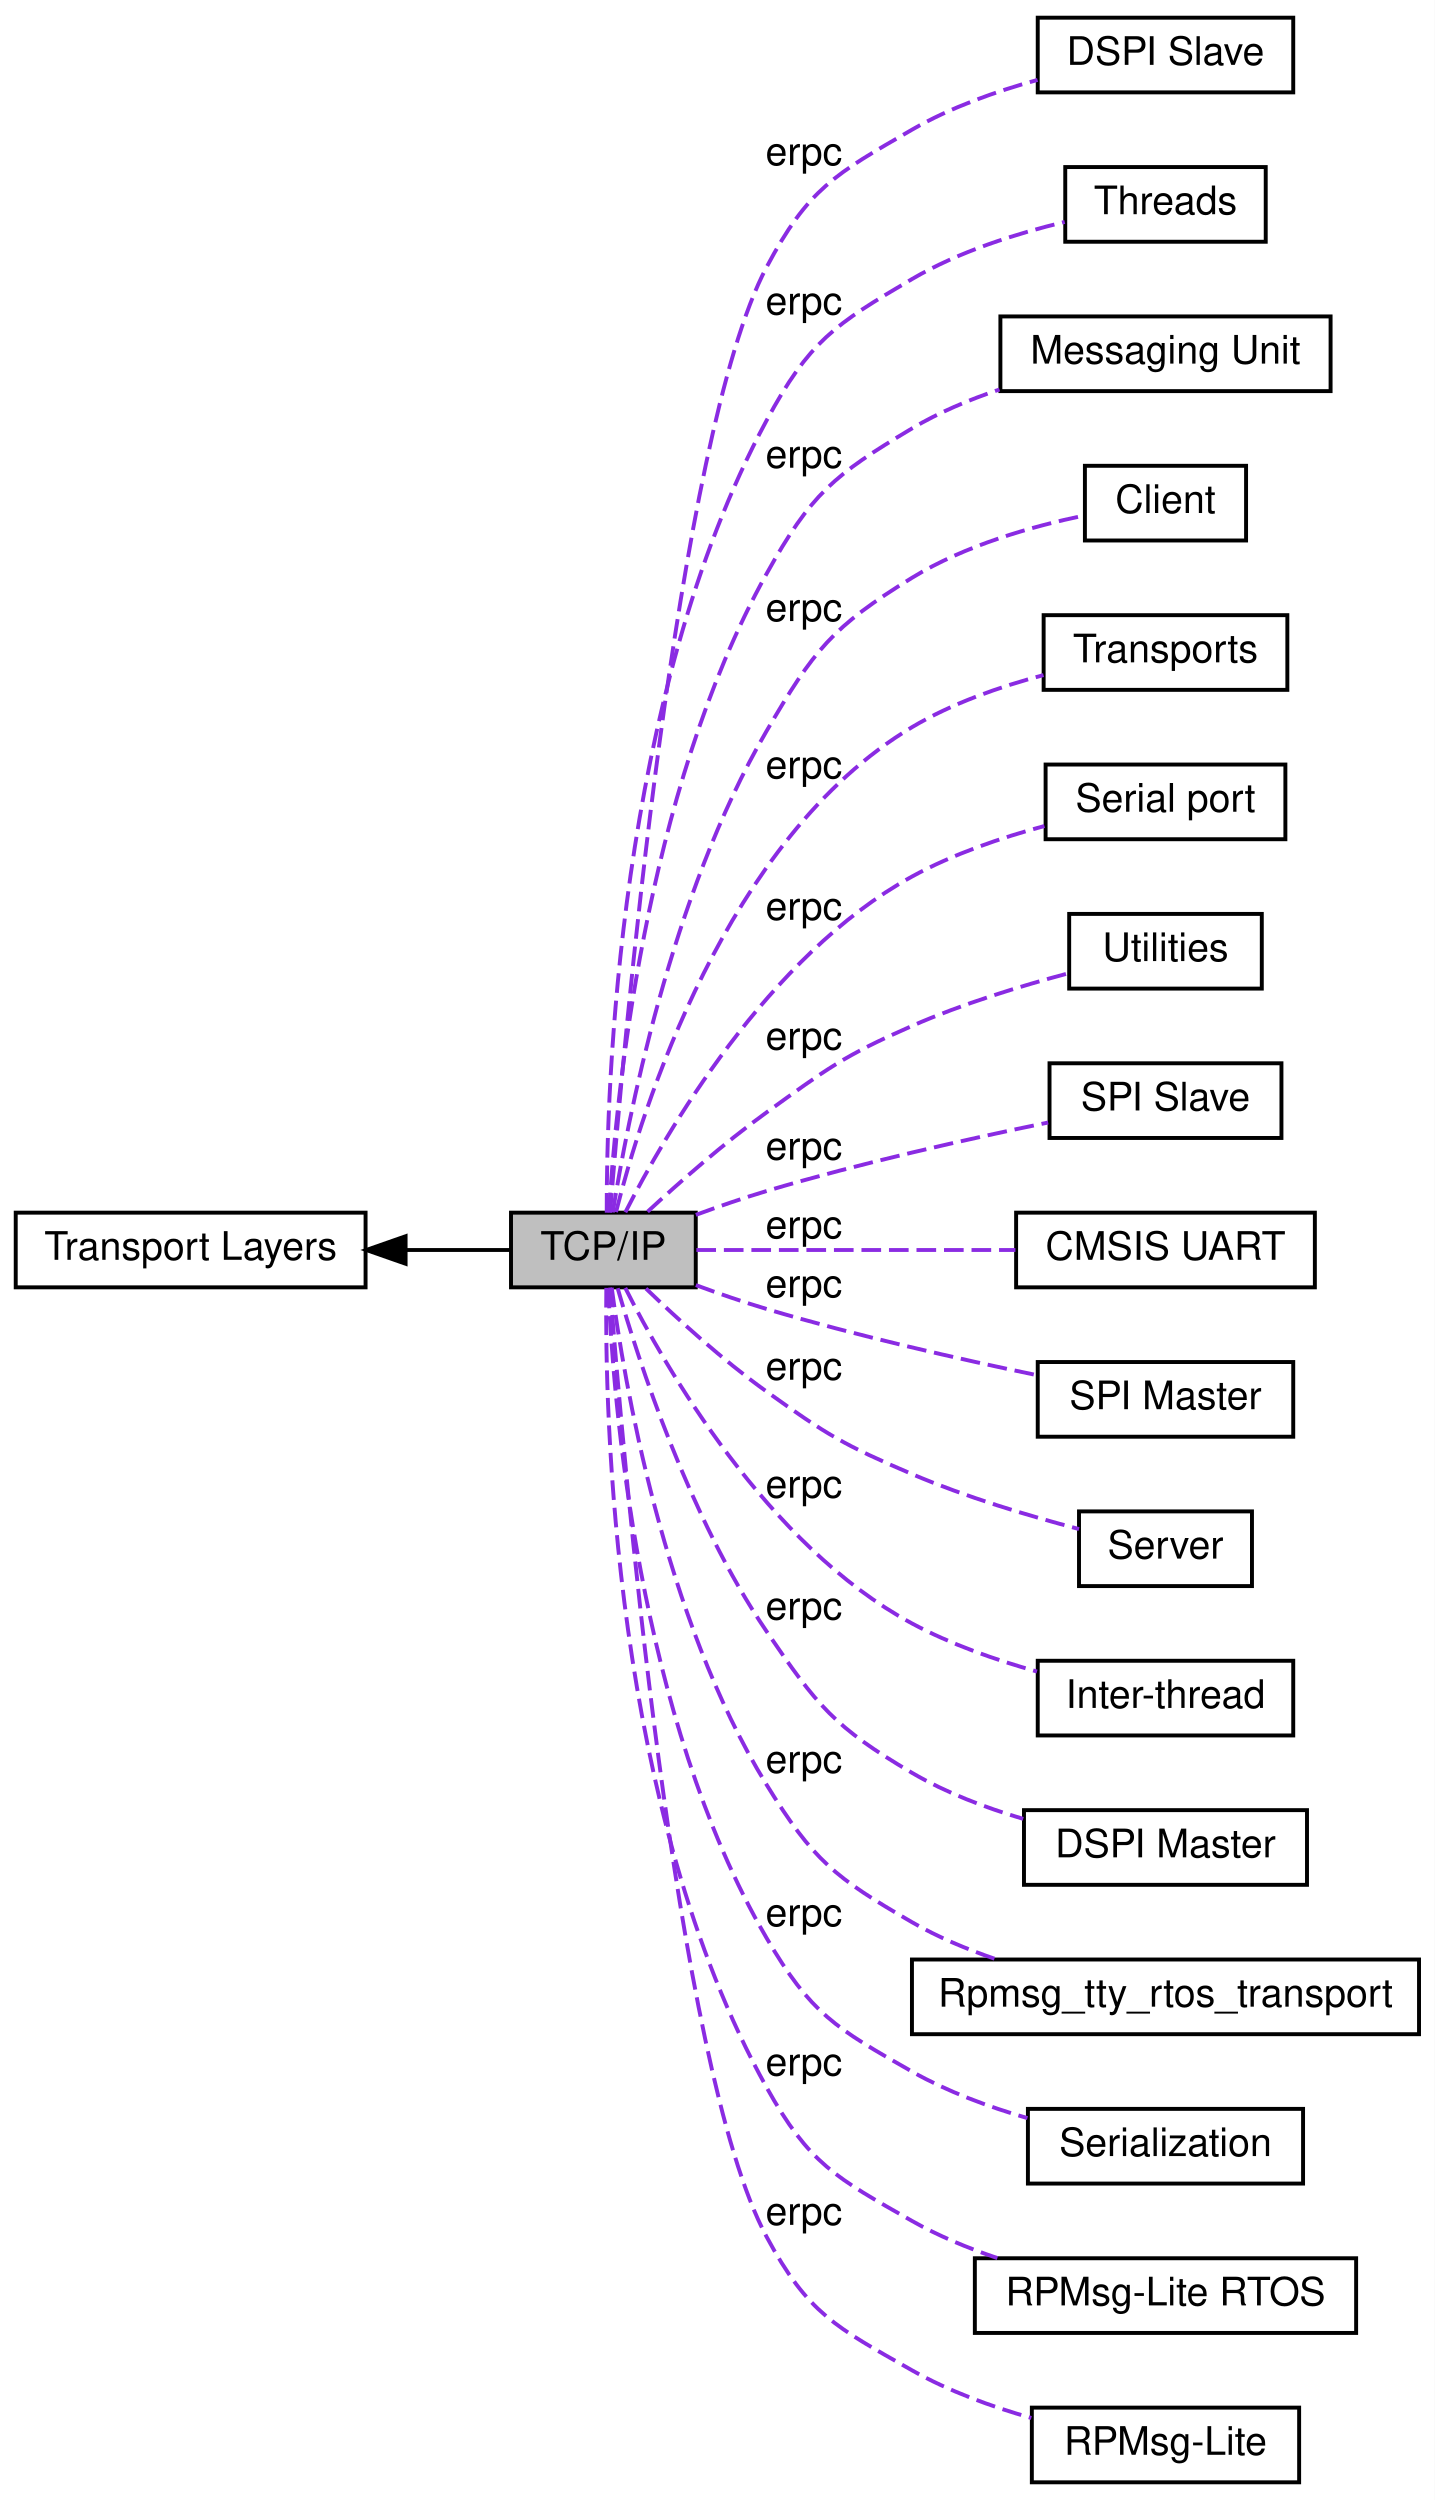
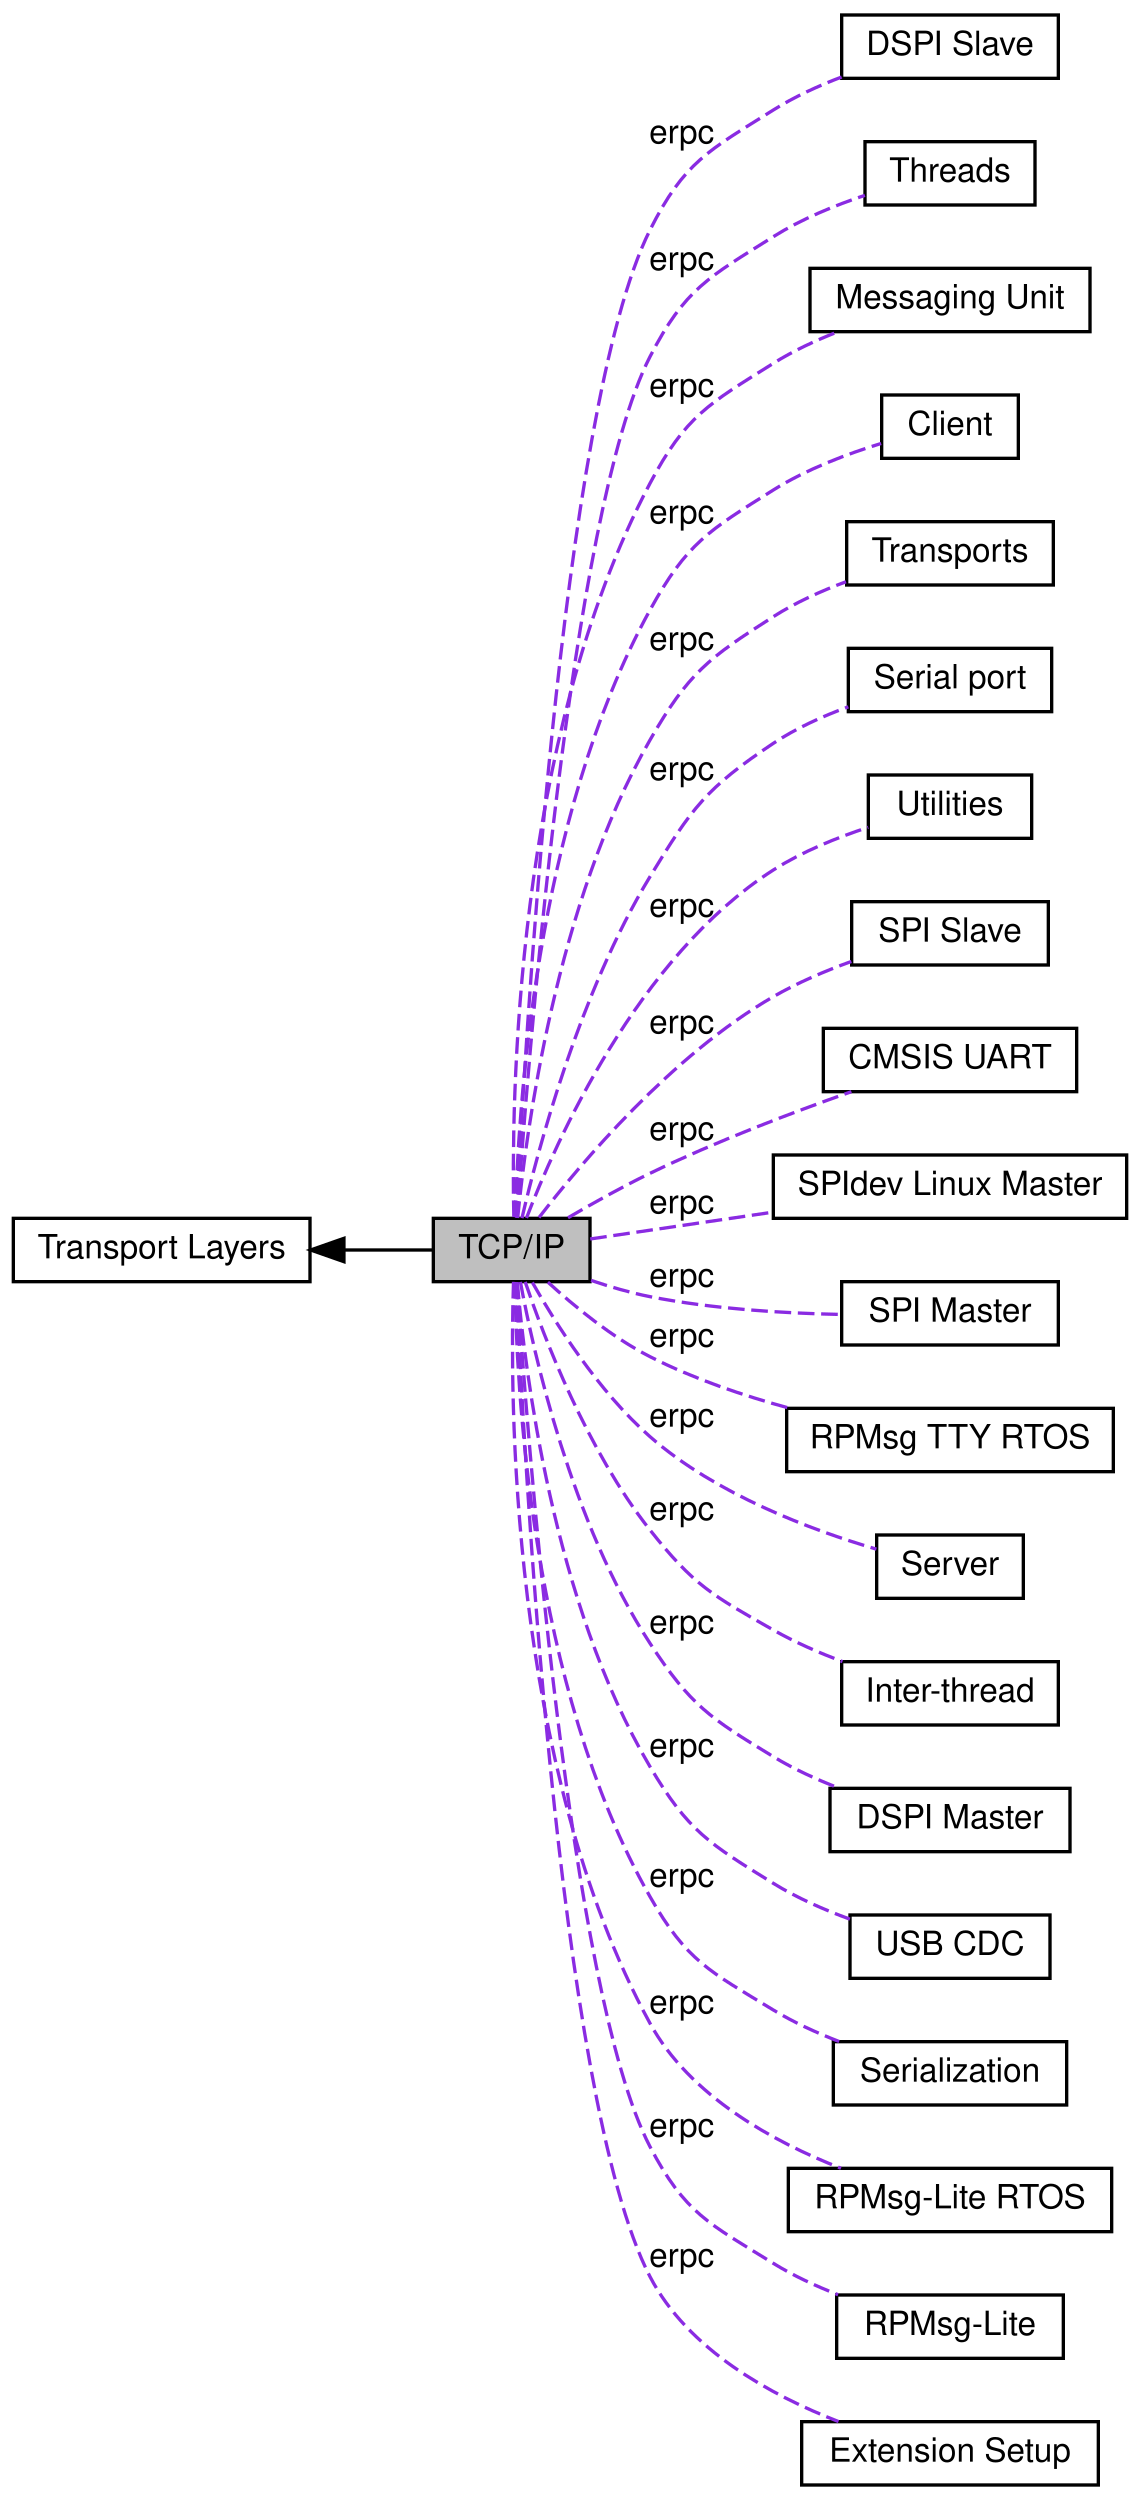
- <svg xmlns="http://www.w3.org/2000/svg" xmlns:xlink="http://www.w3.org/1999/xlink" width="365pt" height="636pt" viewBox="0.00 0.00 365.00 636.00">
-   <g id="graph0" class="graph" transform="scale(1 1) rotate(0) translate(4 632)">
-     <polygon fill="white" stroke="none" points="-4,4 -4,-632 361,-632 361,4 -4,4" />
+ <svg xmlns="http://www.w3.org/2000/svg" xmlns:xlink="http://www.w3.org/1999/xlink" width="342pt" height="750pt" viewBox="0.00 0.00 342.00 750.00">
+   <g id="graph0" class="graph" transform="scale(1 1) rotate(0) translate(4 746)">
+     <polygon fill="white" stroke="none" points="-4,4 -4,-746 338,-746 338,4 -4,4" />
    <g id="node1" class="node">
      <g id="a_node1">
        <a xlink:href="group__transports.html" target="_top" xlink:title="Transport layer classes. ">
-           <polygon fill="white" stroke="black" points="0,-304.5 0,-323.5 89,-323.5 89,-304.5 0,-304.5" />
-           <text text-anchor="middle" x="44.5" y="-311.5" font-family="Helvetica,sans-Serif" font-size="10.00">Transport Layers</text>
+           <polygon fill="white" stroke="black" points="0,-361.5 0,-380.5 89,-380.5 89,-361.5 0,-361.5" />
+           <text text-anchor="middle" x="44.5" y="-368.5" font-family="Helvetica,sans-Serif" font-size="10.00">Transport Layers</text>
        </a>
      </g>
    </g>
    <g id="node5" class="node">
-       <polygon fill="#bfbfbf" stroke="black" points="126,-304.5 126,-323.5 173,-323.5 173,-304.5 126,-304.5" />
-       <text text-anchor="middle" x="149.5" y="-311.5" font-family="Helvetica,sans-Serif" font-size="10.00">TCP/IP</text>
+       <polygon fill="#bfbfbf" stroke="black" points="126,-361.5 126,-380.5 173,-380.5 173,-361.5 126,-361.5" />
+       <text text-anchor="middle" x="149.5" y="-368.5" font-family="Helvetica,sans-Serif" font-size="10.00">TCP/IP</text>
    </g>
    <g id="edge1" class="edge">
-       <path fill="none" stroke="black" d="M99.308,-314C108.657,-314 117.904,-314 125.815,-314" />
-       <polygon fill="black" stroke="black" points="99.181,-310.5 89.181,-314 99.181,-317.5 99.181,-310.5" />
+       <path fill="none" stroke="black" d="M99.308,-371C108.657,-371 117.904,-371 125.815,-371" />
+       <polygon fill="black" stroke="black" points="99.181,-367.5 89.181,-371 99.181,-374.5 99.181,-367.5" />
    </g>
    <g id="node2" class="node">
      <g id="a_node2">
        <a xlink:href="group__dspi__slave__transport.html" target="_top" xlink:title="Kinetis SDK DSPI slave driver transport. ">
-           <polygon fill="white" stroke="black" points="260,-608.5 260,-627.5 325,-627.5 325,-608.5 260,-608.5" />
-           <text text-anchor="middle" x="292.5" y="-615.5" font-family="Helvetica,sans-Serif" font-size="10.00">DSPI Slave</text>
+           <polygon fill="white" stroke="black" points="248.5,-722.5 248.5,-741.5 313.5,-741.5 313.5,-722.5 248.5,-722.5" />
+           <text text-anchor="middle" x="281" y="-729.5" font-family="Helvetica,sans-Serif" font-size="10.00">DSPI Slave</text>
        </a>
      </g>
    </g>
    <g id="node3" class="node">
      <g id="a_node3">
        <a xlink:href="group__port__threads.html" target="_top" xlink:title="Threading model. ">
-           <polygon fill="white" stroke="black" points="267,-570.5 267,-589.5 318,-589.5 318,-570.5 267,-570.5" />
-           <text text-anchor="middle" x="292.5" y="-577.5" font-family="Helvetica,sans-Serif" font-size="10.00">Threads</text>
+           <polygon fill="white" stroke="black" points="255.5,-684.5 255.5,-703.5 306.5,-703.5 306.5,-684.5 255.5,-684.5" />
+           <text text-anchor="middle" x="281" y="-691.5" font-family="Helvetica,sans-Serif" font-size="10.00">Threads</text>
        </a>
      </g>
    </g>
    <g id="node4" class="node">
      <g id="a_node4">
        <a xlink:href="group__mu__transport.html" target="_top" xlink:title="Messaging Unit transport. ">
-           <polygon fill="white" stroke="black" points="250.5,-532.5 250.5,-551.5 334.5,-551.5 334.5,-532.5 250.5,-532.5" />
-           <text text-anchor="middle" x="292.5" y="-539.5" font-family="Helvetica,sans-Serif" font-size="10.00">Messaging Unit</text>
-         </a>
-       </g>
-     </g>
-     <g id="edge9" class="edge">
-       <path fill="none" stroke="blueviolet" stroke-dasharray="5,2" d="M151.223,-323.502C154.416,-363.834 168.114,-520.769 191,-564 201.591,-584.006 208.403,-587.671 228,-599 237.763,-604.644 249.357,-608.751 259.949,-611.671" />
-       <text text-anchor="middle" x="200.5" y="-590" font-family="Helvetica,sans-Serif" font-size="10.00">erpc</text>
-     </g>
-     <g id="edge7" class="edge">
-       <path fill="none" stroke="blueviolet" stroke-dasharray="5,2" d="M150.354,-323.501C150.272,-354.499 153.126,-454.734 191,-525 201.886,-545.197 208.218,-549.377 228,-561 239.906,-567.995 254.602,-572.607 266.858,-575.533" />
-       <text text-anchor="middle" x="200.5" y="-552" font-family="Helvetica,sans-Serif" font-size="10.00">erpc</text>
-     </g>
-     <g id="edge11" class="edge">
-       <path fill="none" stroke="blueviolet" stroke-dasharray="5,2" d="M150.939,-323.6C152.547,-350.793 159.794,-429.99 191,-486 202.319,-506.315 208.03,-511.082 228,-523 234.818,-527.069 242.574,-530.325 250.267,-532.91" />
-       <text text-anchor="middle" x="200.5" y="-513" font-family="Helvetica,sans-Serif" font-size="10.00">erpc</text>
+           <polygon fill="white" stroke="black" points="239,-646.5 239,-665.5 323,-665.5 323,-646.5 239,-646.5" />
+           <text text-anchor="middle" x="281" y="-653.5" font-family="Helvetica,sans-Serif" font-size="10.00">Messaging Unit</text>
+         </a>
+       </g>
+     </g>
+     <g id="edge10" class="edge">
+       <path fill="none" stroke="blueviolet" stroke-dasharray="5,2" d="M150.933,-380.696C153.115,-426.704 163.887,-623.004 191,-677 201.296,-697.504 208.573,-700.793 228,-713 234.266,-716.938 241.468,-720.225 248.474,-722.898" />
+       <text text-anchor="middle" x="200.5" y="-703" font-family="Helvetica,sans-Serif" font-size="10.00">erpc</text>
+     </g>
+     <g id="edge8" class="edge">
+       <path fill="none" stroke="blueviolet" stroke-dasharray="5,2" d="M151.131,-380.6C154.03,-422.851 166.972,-592.225 191,-639 201.484,-659.409 208.573,-662.793 228,-675 236.382,-680.267 246.437,-684.372 255.462,-687.396" />
+       <text text-anchor="middle" x="200.5" y="-665" font-family="Helvetica,sans-Serif" font-size="10.00">erpc</text>
+     </g>
+     <g id="edge12" class="edge">
+       <path fill="none" stroke="blueviolet" stroke-dasharray="5,2" d="M150.146,-380.88C149.374,-414.093 150.229,-523.951 191,-601 201.731,-621.28 208.573,-624.793 228,-637 233.941,-640.733 240.722,-643.882 247.381,-646.477" />
+       <text text-anchor="middle" x="200.5" y="-627" font-family="Helvetica,sans-Serif" font-size="10.00">erpc</text>
    </g>
    <g id="node6" class="node">
      <g id="a_node6">
        <a xlink:href="group__infra__client.html" target="_top" xlink:title="Client classes. ">
-           <polygon fill="white" stroke="black" points="272,-494.5 272,-513.5 313,-513.5 313,-494.5 272,-494.5" />
-           <text text-anchor="middle" x="292.5" y="-501.5" font-family="Helvetica,sans-Serif" font-size="10.00">Client</text>
+           <polygon fill="white" stroke="black" points="260.5,-608.5 260.5,-627.5 301.5,-627.5 301.5,-608.5 260.5,-608.5" />
+           <text text-anchor="middle" x="281" y="-615.5" font-family="Helvetica,sans-Serif" font-size="10.00">Client</text>
        </a>
      </g>
    </g>
    <g id="edge2" class="edge">
-       <path fill="none" stroke="blueviolet" stroke-dasharray="5,2" d="M151.887,-323.56C155.485,-346.172 166.588,-404.182 191,-446 203.045,-466.634 207.646,-472.487 228,-485 241.43,-493.257 258.672,-498.117 271.799,-500.852" />
-       <text text-anchor="middle" x="200.5" y="-474" font-family="Helvetica,sans-Serif" font-size="10.00">erpc</text>
+       <path fill="none" stroke="blueviolet" stroke-dasharray="5,2" d="M150.599,-380.876C151.294,-410.433 156.318,-500.039 191,-563 202.07,-583.097 208.573,-586.793 228,-599 237.929,-605.239 250.204,-609.846 260.334,-612.961" />
+       <text text-anchor="middle" x="200.5" y="-589" font-family="Helvetica,sans-Serif" font-size="10.00">erpc</text>
    </g>
    <g id="node7" class="node">
      <g id="a_node7">
        <a xlink:href="group__infra__transport.html" target="_top" xlink:title="Superclasses for building transports. ">
-           <polygon fill="white" stroke="black" points="261.5,-456.5 261.5,-475.5 323.5,-475.5 323.5,-456.5 261.5,-456.5" />
-           <text text-anchor="middle" x="292.5" y="-463.5" font-family="Helvetica,sans-Serif" font-size="10.00">Transports</text>
+           <polygon fill="white" stroke="black" points="250,-570.5 250,-589.5 312,-589.5 312,-570.5 250,-570.5" />
+           <text text-anchor="middle" x="281" y="-577.5" font-family="Helvetica,sans-Serif" font-size="10.00">Transports</text>
        </a>
      </g>
    </g>
    <g id="edge4" class="edge">
-       <path fill="none" stroke="blueviolet" stroke-dasharray="5,2" d="M152.71,-323.637C159.144,-349.189 180.497,-418.65 228,-447 238.178,-453.074 250.445,-457.336 261.473,-460.261" />
-       <text text-anchor="middle" x="200.5" y="-434" font-family="Helvetica,sans-Serif" font-size="10.00">erpc</text>
+       <path fill="none" stroke="blueviolet" stroke-dasharray="5,2" d="M151.301,-380.615C153.749,-405.764 162.773,-474.937 191,-524 202.597,-544.158 208.394,-548.492 228,-561 234.645,-565.239 242.368,-568.712 249.797,-571.474" />
+       <text text-anchor="middle" x="200.5" y="-551" font-family="Helvetica,sans-Serif" font-size="10.00">erpc</text>
    </g>
    <g id="node8" class="node">
      <g id="a_node8">
        <a xlink:href="group__serial__transport.html" target="_top" xlink:title="POSIX and Win32 serial port transport. ">
-           <polygon fill="white" stroke="black" points="262,-418.5 262,-437.5 323,-437.5 323,-418.5 262,-418.5" />
-           <text text-anchor="middle" x="292.5" y="-425.5" font-family="Helvetica,sans-Serif" font-size="10.00">Serial port</text>
-         </a>
-       </g>
-     </g>
-     <g id="edge15" class="edge">
-       <path fill="none" stroke="blueviolet" stroke-dasharray="5,2" d="M155.094,-323.598C165.162,-343.445 191.24,-388.827 228,-409 238.391,-414.702 250.7,-418.892 261.701,-421.862" />
-       <text text-anchor="middle" x="200.5" y="-398" font-family="Helvetica,sans-Serif" font-size="10.00">erpc</text>
+           <polygon fill="white" stroke="black" points="250.5,-532.5 250.5,-551.5 311.5,-551.5 311.5,-532.5 250.5,-532.5" />
+           <text text-anchor="middle" x="281" y="-539.5" font-family="Helvetica,sans-Serif" font-size="10.00">Serial port</text>
+         </a>
+       </g>
+     </g>
+     <g id="edge16" class="edge">
+       <path fill="none" stroke="blueviolet" stroke-dasharray="5,2" d="M152.588,-380.56C157.256,-400.637 169.823,-448.204 191,-483 203.59,-503.687 207.841,-509.58 228,-523 234.801,-527.527 242.818,-531.143 250.494,-533.953" />
+       <text text-anchor="middle" x="200.5" y="-512" font-family="Helvetica,sans-Serif" font-size="10.00">erpc</text>
    </g>
    <g id="node9" class="node">
      <g id="a_node9">
        <a xlink:href="group__infra__utility.html" target="_top" xlink:title="Utility code used by the infrastructure. ">
-           <polygon fill="white" stroke="black" points="268,-380.5 268,-399.5 317,-399.5 317,-380.5 268,-380.5" />
-           <text text-anchor="middle" x="292.5" y="-387.5" font-family="Helvetica,sans-Serif" font-size="10.00">Utilities</text>
+           <polygon fill="white" stroke="black" points="256.5,-494.5 256.5,-513.5 305.5,-513.5 305.5,-494.5 256.5,-494.5" />
+           <text text-anchor="middle" x="281" y="-501.5" font-family="Helvetica,sans-Serif" font-size="10.00">Utilities</text>
        </a>
      </g>
    </g>
    <g id="edge5" class="edge">
-       <path fill="none" stroke="blueviolet" stroke-dasharray="5,2" d="M160.739,-323.743C168.687,-331.079 180.144,-341.175 191,-349 206.52,-360.187 210.481,-363.311 228,-371 240.75,-376.596 255.633,-381.147 267.785,-384.39" />
-       <text text-anchor="middle" x="200.5" y="-365" font-family="Helvetica,sans-Serif" font-size="10.00">erpc</text>
+       <path fill="none" stroke="blueviolet" stroke-dasharray="5,2" d="M153.95,-380.607C162.553,-403.053 187.244,-459 228,-485 236.67,-490.531 247.177,-494.758 256.47,-497.804" />
+       <text text-anchor="middle" x="200.5" y="-471" font-family="Helvetica,sans-Serif" font-size="10.00">erpc</text>
    </g>
    <g id="node10" class="node">
      <g id="a_node10">
        <a xlink:href="group__spi__slave__transport.html" target="_top" xlink:title="Kinetis SDK SPI slave driver transport. ">
-           <polygon fill="white" stroke="black" points="263,-342.5 263,-361.5 322,-361.5 322,-342.5 263,-342.5" />
-           <text text-anchor="middle" x="292.5" y="-349.5" font-family="Helvetica,sans-Serif" font-size="10.00">SPI Slave</text>
-         </a>
-       </g>
-     </g>
-     <g id="edge17" class="edge">
-       <path fill="none" stroke="blueviolet" stroke-dasharray="5,2" d="M173.03,-322.934C178.835,-325.072 185.108,-327.243 191,-329 214.842,-336.111 242.422,-342.28 262.652,-346.435" />
-       <text text-anchor="middle" x="200.5" y="-337" font-family="Helvetica,sans-Serif" font-size="10.00">erpc</text>
+           <polygon fill="white" stroke="black" points="251.5,-456.5 251.5,-475.5 310.5,-475.5 310.5,-456.5 251.5,-456.5" />
+           <text text-anchor="middle" x="281" y="-463.5" font-family="Helvetica,sans-Serif" font-size="10.00">SPI Slave</text>
+         </a>
+       </g>
+     </g>
+     <g id="edge18" class="edge">
+       <path fill="none" stroke="blueviolet" stroke-dasharray="5,2" d="M157.705,-380.745C170.198,-396.945 197.486,-429.372 228,-447 235.241,-451.183 243.566,-454.717 251.402,-457.56" />
+       <text text-anchor="middle" x="200.5" y="-436" font-family="Helvetica,sans-Serif" font-size="10.00">erpc</text>
    </g>
    <g id="node11" class="node">
      <g id="a_node11">
        <a xlink:href="group__uart__transport.html" target="_top" xlink:title="CMSIS UART driver transport. ">
-           <polygon fill="white" stroke="black" points="254.5,-304.5 254.5,-323.5 330.5,-323.5 330.5,-304.5 254.5,-304.5" />
-           <text text-anchor="middle" x="292.5" y="-311.5" font-family="Helvetica,sans-Serif" font-size="10.00">CMSIS UART</text>
-         </a>
-       </g>
-     </g>
-     <g id="edge18" class="edge">
-       <path fill="none" stroke="blueviolet" stroke-dasharray="5,2" d="M173.154,-314C195.029,-314 228.54,-314 254.326,-314" />
-       <text text-anchor="middle" x="200.5" y="-317" font-family="Helvetica,sans-Serif" font-size="10.00">erpc</text>
+           <polygon fill="white" stroke="black" points="243,-418.5 243,-437.5 319,-437.5 319,-418.5 243,-418.5" />
+           <text text-anchor="middle" x="281" y="-425.5" font-family="Helvetica,sans-Serif" font-size="10.00">CMSIS UART</text>
+         </a>
+       </g>
+     </g>
+     <g id="edge20" class="edge">
+       <path fill="none" stroke="blueviolet" stroke-dasharray="5,2" d="M166.401,-380.672C173.764,-384.983 182.703,-389.984 191,-394 210.652,-403.513 233.7,-412.255 251.418,-418.492" />
+       <text text-anchor="middle" x="200.5" y="-404" font-family="Helvetica,sans-Serif" font-size="10.00">erpc</text>
    </g>
    <g id="node12" class="node">
      <g id="a_node12">
-         <a xlink:href="group__spi__master__transport.html" target="_top" xlink:title="Kinetis SDK SPI master driver transport. ">
-           <polygon fill="white" stroke="black" points="260,-266.5 260,-285.5 325,-285.5 325,-266.5 260,-266.5" />
-           <text text-anchor="middle" x="292.5" y="-273.5" font-family="Helvetica,sans-Serif" font-size="10.00">SPI Master</text>
-         </a>
-       </g>
-     </g>
-     <g id="edge16" class="edge">
-       <path fill="none" stroke="blueviolet" stroke-dasharray="5,2" d="M173.03,-305.066C178.835,-302.928 185.108,-300.757 191,-299 213.813,-292.196 240.048,-286.254 259.992,-282.115" />
-       <text text-anchor="middle" x="200.5" y="-302" font-family="Helvetica,sans-Serif" font-size="10.00">erpc</text>
+         <a xlink:href="group__spidev__master__transport.html" target="_top" xlink:title="SPIdev Linux transport. ">
+           <polygon fill="white" stroke="black" points="228,-380.5 228,-399.5 334,-399.5 334,-380.5 228,-380.5" />
+           <text text-anchor="middle" x="281" y="-387.5" font-family="Helvetica,sans-Serif" font-size="10.00">SPIdev Linux Master</text>
+         </a>
+       </g>
+     </g>
+     <g id="edge19" class="edge">
+       <path fill="none" stroke="blueviolet" stroke-dasharray="5,2" d="M173.057,-374.31C188.203,-376.532 208.803,-379.554 227.881,-382.353" />
+       <text text-anchor="middle" x="200.5" y="-382" font-family="Helvetica,sans-Serif" font-size="10.00">erpc</text>
    </g>
    <g id="node13" class="node">
      <g id="a_node13">
-         <a xlink:href="group__infra__server.html" target="_top" xlink:title="Server classes. ">
-           <polygon fill="white" stroke="black" points="270.5,-228.5 270.5,-247.5 314.5,-247.5 314.5,-228.5 270.5,-228.5" />
-           <text text-anchor="middle" x="292.5" y="-235.5" font-family="Helvetica,sans-Serif" font-size="10.00">Server</text>
-         </a>
-       </g>
-     </g>
-     <g id="edge6" class="edge">
-       <path fill="none" stroke="blueviolet" stroke-dasharray="5,2" d="M160.321,-304.201C168.23,-296.581 179.833,-285.997 191,-278 206.373,-266.991 210.61,-264.424 228,-257 241.758,-251.127 257.918,-246.319 270.493,-243.009" />
-       <text text-anchor="middle" x="200.5" y="-281" font-family="Helvetica,sans-Serif" font-size="10.00">erpc</text>
+         <a xlink:href="group__spi__master__transport.html" target="_top" xlink:title="Kinetis SDK SPI master driver transport. ">
+           <polygon fill="white" stroke="black" points="248.5,-342.5 248.5,-361.5 313.5,-361.5 313.5,-342.5 248.5,-342.5" />
+           <text text-anchor="middle" x="281" y="-349.5" font-family="Helvetica,sans-Serif" font-size="10.00">SPI Master</text>
+         </a>
+       </g>
+     </g>
+     <g id="edge17" class="edge">
+       <path fill="none" stroke="blueviolet" stroke-dasharray="5,2" d="M173.327,-361.878C179.016,-359.949 185.161,-358.15 191,-357 209.828,-353.292 231.298,-352.003 248.432,-351.659" />
+       <text text-anchor="middle" x="200.5" y="-360" font-family="Helvetica,sans-Serif" font-size="10.00">erpc</text>
    </g>
    <g id="node14" class="node">
      <g id="a_node14">
-         <a xlink:href="group__itbp__transport.html" target="_top" xlink:title="Simple inter-thread communications transport. ">
-           <polygon fill="white" stroke="black" points="260,-190.5 260,-209.5 325,-209.5 325,-190.5 260,-190.5" />
-           <text text-anchor="middle" x="292.5" y="-197.5" font-family="Helvetica,sans-Serif" font-size="10.00">Inter-thread</text>
-         </a>
-       </g>
-     </g>
-     <g id="edge10" class="edge">
-       <path fill="none" stroke="blueviolet" stroke-dasharray="5,2" d="M155.069,-304.356C165.09,-284.422 191.083,-238.884 228,-219 237.827,-213.707 249.324,-209.697 259.814,-206.758" />
-       <text text-anchor="middle" x="200.5" y="-251" font-family="Helvetica,sans-Serif" font-size="10.00">erpc</text>
+         <a xlink:href="group__rpmsg__tty__rtos__transport.html" target="_top" xlink:title="RPMsg TTY RTOS transport. ">
+           <polygon fill="white" stroke="black" points="232,-304.5 232,-323.5 330,-323.5 330,-304.5 232,-304.5" />
+           <text text-anchor="middle" x="281" y="-311.5" font-family="Helvetica,sans-Serif" font-size="10.00">RPMsg TTY RTOS</text>
+         </a>
+       </g>
+     </g>
+     <g id="edge15" class="edge">
+       <path fill="none" stroke="blueviolet" stroke-dasharray="5,2" d="M160.371,-361.349C168.125,-354.251 179.503,-344.859 191,-339 204.013,-332.369 219.02,-327.293 232.96,-323.505" />
+       <text text-anchor="middle" x="200.5" y="-342" font-family="Helvetica,sans-Serif" font-size="10.00">erpc</text>
    </g>
    <g id="node15" class="node">
      <g id="a_node15">
-         <a xlink:href="group__dspi__master__transport.html" target="_top" xlink:title="Kinetis SDK DSPI master driver transport. ">
-           <polygon fill="white" stroke="black" points="256.5,-152.5 256.5,-171.5 328.5,-171.5 328.5,-152.5 256.5,-152.5" />
-           <text text-anchor="middle" x="292.5" y="-159.5" font-family="Helvetica,sans-Serif" font-size="10.00">DSPI Master</text>
-         </a>
-       </g>
-     </g>
-     <g id="edge8" class="edge">
-       <path fill="none" stroke="blueviolet" stroke-dasharray="5,2" d="M153.133,-304.276C158.366,-286.048 171.294,-245.972 191,-217 203.904,-198.029 208.218,-192.623 228,-181 236.632,-175.928 246.73,-172.11 256.302,-169.278" />
-       <text text-anchor="middle" x="200.5" y="-220" font-family="Helvetica,sans-Serif" font-size="10.00">erpc</text>
+         <a xlink:href="group__infra__server.html" target="_top" xlink:title="Server classes. ">
+           <polygon fill="white" stroke="black" points="259,-266.5 259,-285.5 303,-285.5 303,-266.5 259,-266.5" />
+           <text text-anchor="middle" x="281" y="-273.5" font-family="Helvetica,sans-Serif" font-size="10.00">Server</text>
+         </a>
+       </g>
+     </g>
+     <g id="edge6" class="edge">
+       <path fill="none" stroke="blueviolet" stroke-dasharray="5,2" d="M155.709,-361.265C162.537,-349.21 175.486,-328.609 191,-315 210.783,-297.645 239.505,-286.959 258.925,-281.259" />
+       <text text-anchor="middle" x="200.5" y="-318" font-family="Helvetica,sans-Serif" font-size="10.00">erpc</text>
    </g>
    <g id="node16" class="node">
      <g id="a_node16">
-         <a xlink:href="group__rpmsg__tty__rtos__transport.html" target="_top" xlink:title="Rpmsg_tty_rtos_transport">
-           <polygon fill="white" stroke="black" points="228,-114.5 228,-133.5 357,-133.5 357,-114.5 228,-114.5" />
-           <text text-anchor="middle" x="292.5" y="-121.5" font-family="Helvetica,sans-Serif" font-size="10.00">Rpmsg_tty_rtos_transport</text>
-         </a>
-       </g>
-     </g>
-     <g id="edge14" class="edge">
-       <path fill="none" stroke="blueviolet" stroke-dasharray="5,2" d="M151.621,-304.404C154.687,-281.156 164.805,-220.601 191,-178 202.857,-158.718 208.403,-154.329 228,-143 234.575,-139.199 241.981,-136.095 249.351,-133.581" />
-       <text text-anchor="middle" x="200.5" y="-181" font-family="Helvetica,sans-Serif" font-size="10.00">erpc</text>
+         <a xlink:href="group__itbp__transport.html" target="_top" xlink:title="Simple inter-thread communications transport. ">
+           <polygon fill="white" stroke="black" points="248.5,-228.5 248.5,-247.5 313.5,-247.5 313.5,-228.5 248.5,-228.5" />
+           <text text-anchor="middle" x="281" y="-235.5" font-family="Helvetica,sans-Serif" font-size="10.00">Inter-thread</text>
+         </a>
+       </g>
+     </g>
+     <g id="edge11" class="edge">
+       <path fill="none" stroke="blueviolet" stroke-dasharray="5,2" d="M153.557,-361.421C159.125,-344.982 172.114,-310.869 191,-287 204.136,-270.398 209.584,-267.442 228,-257 234.438,-253.35 241.708,-250.176 248.726,-247.523" />
+       <text text-anchor="middle" x="200.5" y="-290" font-family="Helvetica,sans-Serif" font-size="10.00">erpc</text>
    </g>
    <g id="node17" class="node">
      <g id="a_node17">
-         <a xlink:href="group__infra__codec.html" target="_top" xlink:title="Classes used for message serialization. ">
-           <polygon fill="white" stroke="black" points="257.5,-76.5 257.5,-95.5 327.5,-95.5 327.5,-76.5 257.5,-76.5" />
-           <text text-anchor="middle" x="292.5" y="-83.5" font-family="Helvetica,sans-Serif" font-size="10.00">Serialization</text>
-         </a>
-       </g>
-     </g>
-     <g id="edge3" class="edge">
-       <path fill="none" stroke="blueviolet" stroke-dasharray="5,2" d="M150.776,-304.165C151.959,-276.319 158.19,-195.316 191,-139 202.242,-119.703 208.585,-116.038 228,-105 237.003,-99.882 247.524,-96.014 257.383,-93.15" />
-       <text text-anchor="middle" x="200.5" y="-142" font-family="Helvetica,sans-Serif" font-size="10.00">erpc</text>
+         <a xlink:href="group__dspi__master__transport.html" target="_top" xlink:title="Kinetis SDK DSPI master driver transport. ">
+           <polygon fill="white" stroke="black" points="245,-190.5 245,-209.5 317,-209.5 317,-190.5 245,-190.5" />
+           <text text-anchor="middle" x="281" y="-197.5" font-family="Helvetica,sans-Serif" font-size="10.00">DSPI Master</text>
+         </a>
+       </g>
+     </g>
+     <g id="edge9" class="edge">
+       <path fill="none" stroke="blueviolet" stroke-dasharray="5,2" d="M152.121,-361.42C156.023,-340.367 167.411,-289.074 191,-253 203.223,-234.309 208.923,-230.611 228,-219 234.076,-215.302 240.984,-212.155 247.736,-209.548" />
+       <text text-anchor="middle" x="200.5" y="-256" font-family="Helvetica,sans-Serif" font-size="10.00">erpc</text>
    </g>
    <g id="node18" class="node">
      <g id="a_node18">
-         <a xlink:href="group__rpmsg__lite__rtos__transport.html" target="_top" xlink:title="RPMsg-Lite zero copy transport using RTOS API. ">
-           <polygon fill="white" stroke="black" points="244,-38.5 244,-57.5 341,-57.5 341,-38.5 244,-38.5" />
-           <text text-anchor="middle" x="292.5" y="-45.5" font-family="Helvetica,sans-Serif" font-size="10.00">RPMsg-Lite RTOS</text>
-         </a>
-       </g>
-     </g>
-     <g id="edge12" class="edge">
-       <path fill="none" stroke="blueviolet" stroke-dasharray="5,2" d="M150.25,-304.366C149.847,-272.939 151.833,-171.39 191,-101 201.859,-81.485 208.585,-78.038 228,-67 234.702,-63.19 242.246,-60.072 249.732,-57.546" />
-       <text text-anchor="middle" x="200.5" y="-104" font-family="Helvetica,sans-Serif" font-size="10.00">erpc</text>
+         <a xlink:href="group___u_s_b___c_d_c__transport.html" target="_top" xlink:title="USB CDC transport. ">
+           <polygon fill="white" stroke="black" points="251,-152.5 251,-171.5 311,-171.5 311,-152.5 251,-152.5" />
+           <text text-anchor="middle" x="281" y="-159.5" font-family="Helvetica,sans-Serif" font-size="10.00">USB CDC</text>
+         </a>
+       </g>
+     </g>
+     <g id="edge21" class="edge">
+       <path fill="none" stroke="blueviolet" stroke-dasharray="5,2" d="M151.192,-361.214C153.377,-335.627 161.82,-265.307 191,-216 202.529,-196.52 208.749,-192.908 228,-181 235.03,-176.652 243.205,-173.081 250.962,-170.255" />
+       <text text-anchor="middle" x="200.5" y="-219" font-family="Helvetica,sans-Serif" font-size="10.00">erpc</text>
    </g>
    <g id="node19" class="node">
      <g id="a_node19">
+         <a xlink:href="group__infra__codec.html" target="_top" xlink:title="Classes used for message serialization. ">
+           <polygon fill="white" stroke="black" points="246,-114.5 246,-133.5 316,-133.5 316,-114.5 246,-114.5" />
+           <text text-anchor="middle" x="281" y="-121.5" font-family="Helvetica,sans-Serif" font-size="10.00">Serialization</text>
+         </a>
+       </g>
+     </g>
+     <g id="edge3" class="edge">
+       <path fill="none" stroke="blueviolet" stroke-dasharray="5,2" d="M150.484,-361.398C150.838,-331.844 154.965,-240.419 191,-177 202.033,-157.583 208.923,-154.611 228,-143 234.076,-139.302 240.984,-136.155 247.736,-133.548" />
+       <text text-anchor="middle" x="200.5" y="-180" font-family="Helvetica,sans-Serif" font-size="10.00">erpc</text>
+     </g>
+     <g id="node20" class="node">
+       <g id="a_node20">
+         <a xlink:href="group__rpmsg__lite__rtos__transport.html" target="_top" xlink:title="RPMsg-Lite zero copy transport using RTOS API. ">
+           <polygon fill="white" stroke="black" points="232.5,-76.5 232.5,-95.5 329.5,-95.5 329.5,-76.5 232.5,-76.5" />
+           <text text-anchor="middle" x="281" y="-83.5" font-family="Helvetica,sans-Serif" font-size="10.00">RPMsg-Lite RTOS</text>
+         </a>
+       </g>
+     </g>
+     <g id="edge13" class="edge">
+       <path fill="none" stroke="blueviolet" stroke-dasharray="5,2" d="M150.055,-361.454C148.93,-328.381 148.642,-216.495 191,-139 202.903,-117.223 227.835,-103.523 248.291,-95.521" />
+       <text text-anchor="middle" x="200.5" y="-142" font-family="Helvetica,sans-Serif" font-size="10.00">erpc</text>
+     </g>
+     <g id="node21" class="node">
+       <g id="a_node21">
        <a xlink:href="group__rpmsg__lite__transport.html" target="_top" xlink:title="RPMsg-Lite zero copy transport. ">
-           <polygon fill="white" stroke="black" points="258.5,-0.5 258.5,-19.5 326.5,-19.5 326.5,-0.5 258.5,-0.5" />
-           <text text-anchor="middle" x="292.5" y="-7.5" font-family="Helvetica,sans-Serif" font-size="10.00">RPMsg-Lite</text>
-         </a>
-       </g>
-     </g>
-     <g id="edge13" class="edge">
-       <path fill="none" stroke="blueviolet" stroke-dasharray="5,2" d="M151.203,-304.452C154.315,-263.923 167.725,-106.239 191,-63 201.585,-43.335 208.585,-40.038 228,-29 237.303,-23.711 248.227,-19.757 258.367,-16.867" />
+           <polygon fill="white" stroke="black" points="247,-38.5 247,-57.5 315,-57.5 315,-38.5 247,-38.5" />
+           <text text-anchor="middle" x="281" y="-45.5" font-family="Helvetica,sans-Serif" font-size="10.00">RPMsg-Lite</text>
+         </a>
+       </g>
+     </g>
+     <g id="edge14" class="edge">
+       <path fill="none" stroke="blueviolet" stroke-dasharray="5,2" d="M151.111,-361.356C153.927,-318.913 166.568,-148.781 191,-102 201.479,-81.936 208.749,-78.908 228,-67 233.967,-63.309 240.759,-60.178 247.421,-57.588" />
+       <text text-anchor="middle" x="200.5" y="-105" font-family="Helvetica,sans-Serif" font-size="10.00">erpc</text>
+     </g>
+     <g id="node22" class="node">
+       <g id="a_node22">
+         <a xlink:href="group__port__setup__extensions.html" target="_top" xlink:title="Extension setup functions. ">
+           <polygon fill="white" stroke="black" points="236.5,-0.5 236.5,-19.5 325.5,-19.5 325.5,-0.5 236.5,-0.5" />
+           <text text-anchor="middle" x="281" y="-7.5" font-family="Helvetica,sans-Serif" font-size="10.00">Extension Setup</text>
+         </a>
+       </g>
+     </g>
+     <g id="edge7" class="edge">
+       <path fill="none" stroke="blueviolet" stroke-dasharray="5,2" d="M150.894,-361.224C152.895,-314.839 162.964,-116.96 191,-63 202.359,-41.137 227.05,-27.496 247.549,-19.537" />
      <text text-anchor="middle" x="200.5" y="-66" font-family="Helvetica,sans-Serif" font-size="10.00">erpc</text>
    </g>
  </g>
</svg>
